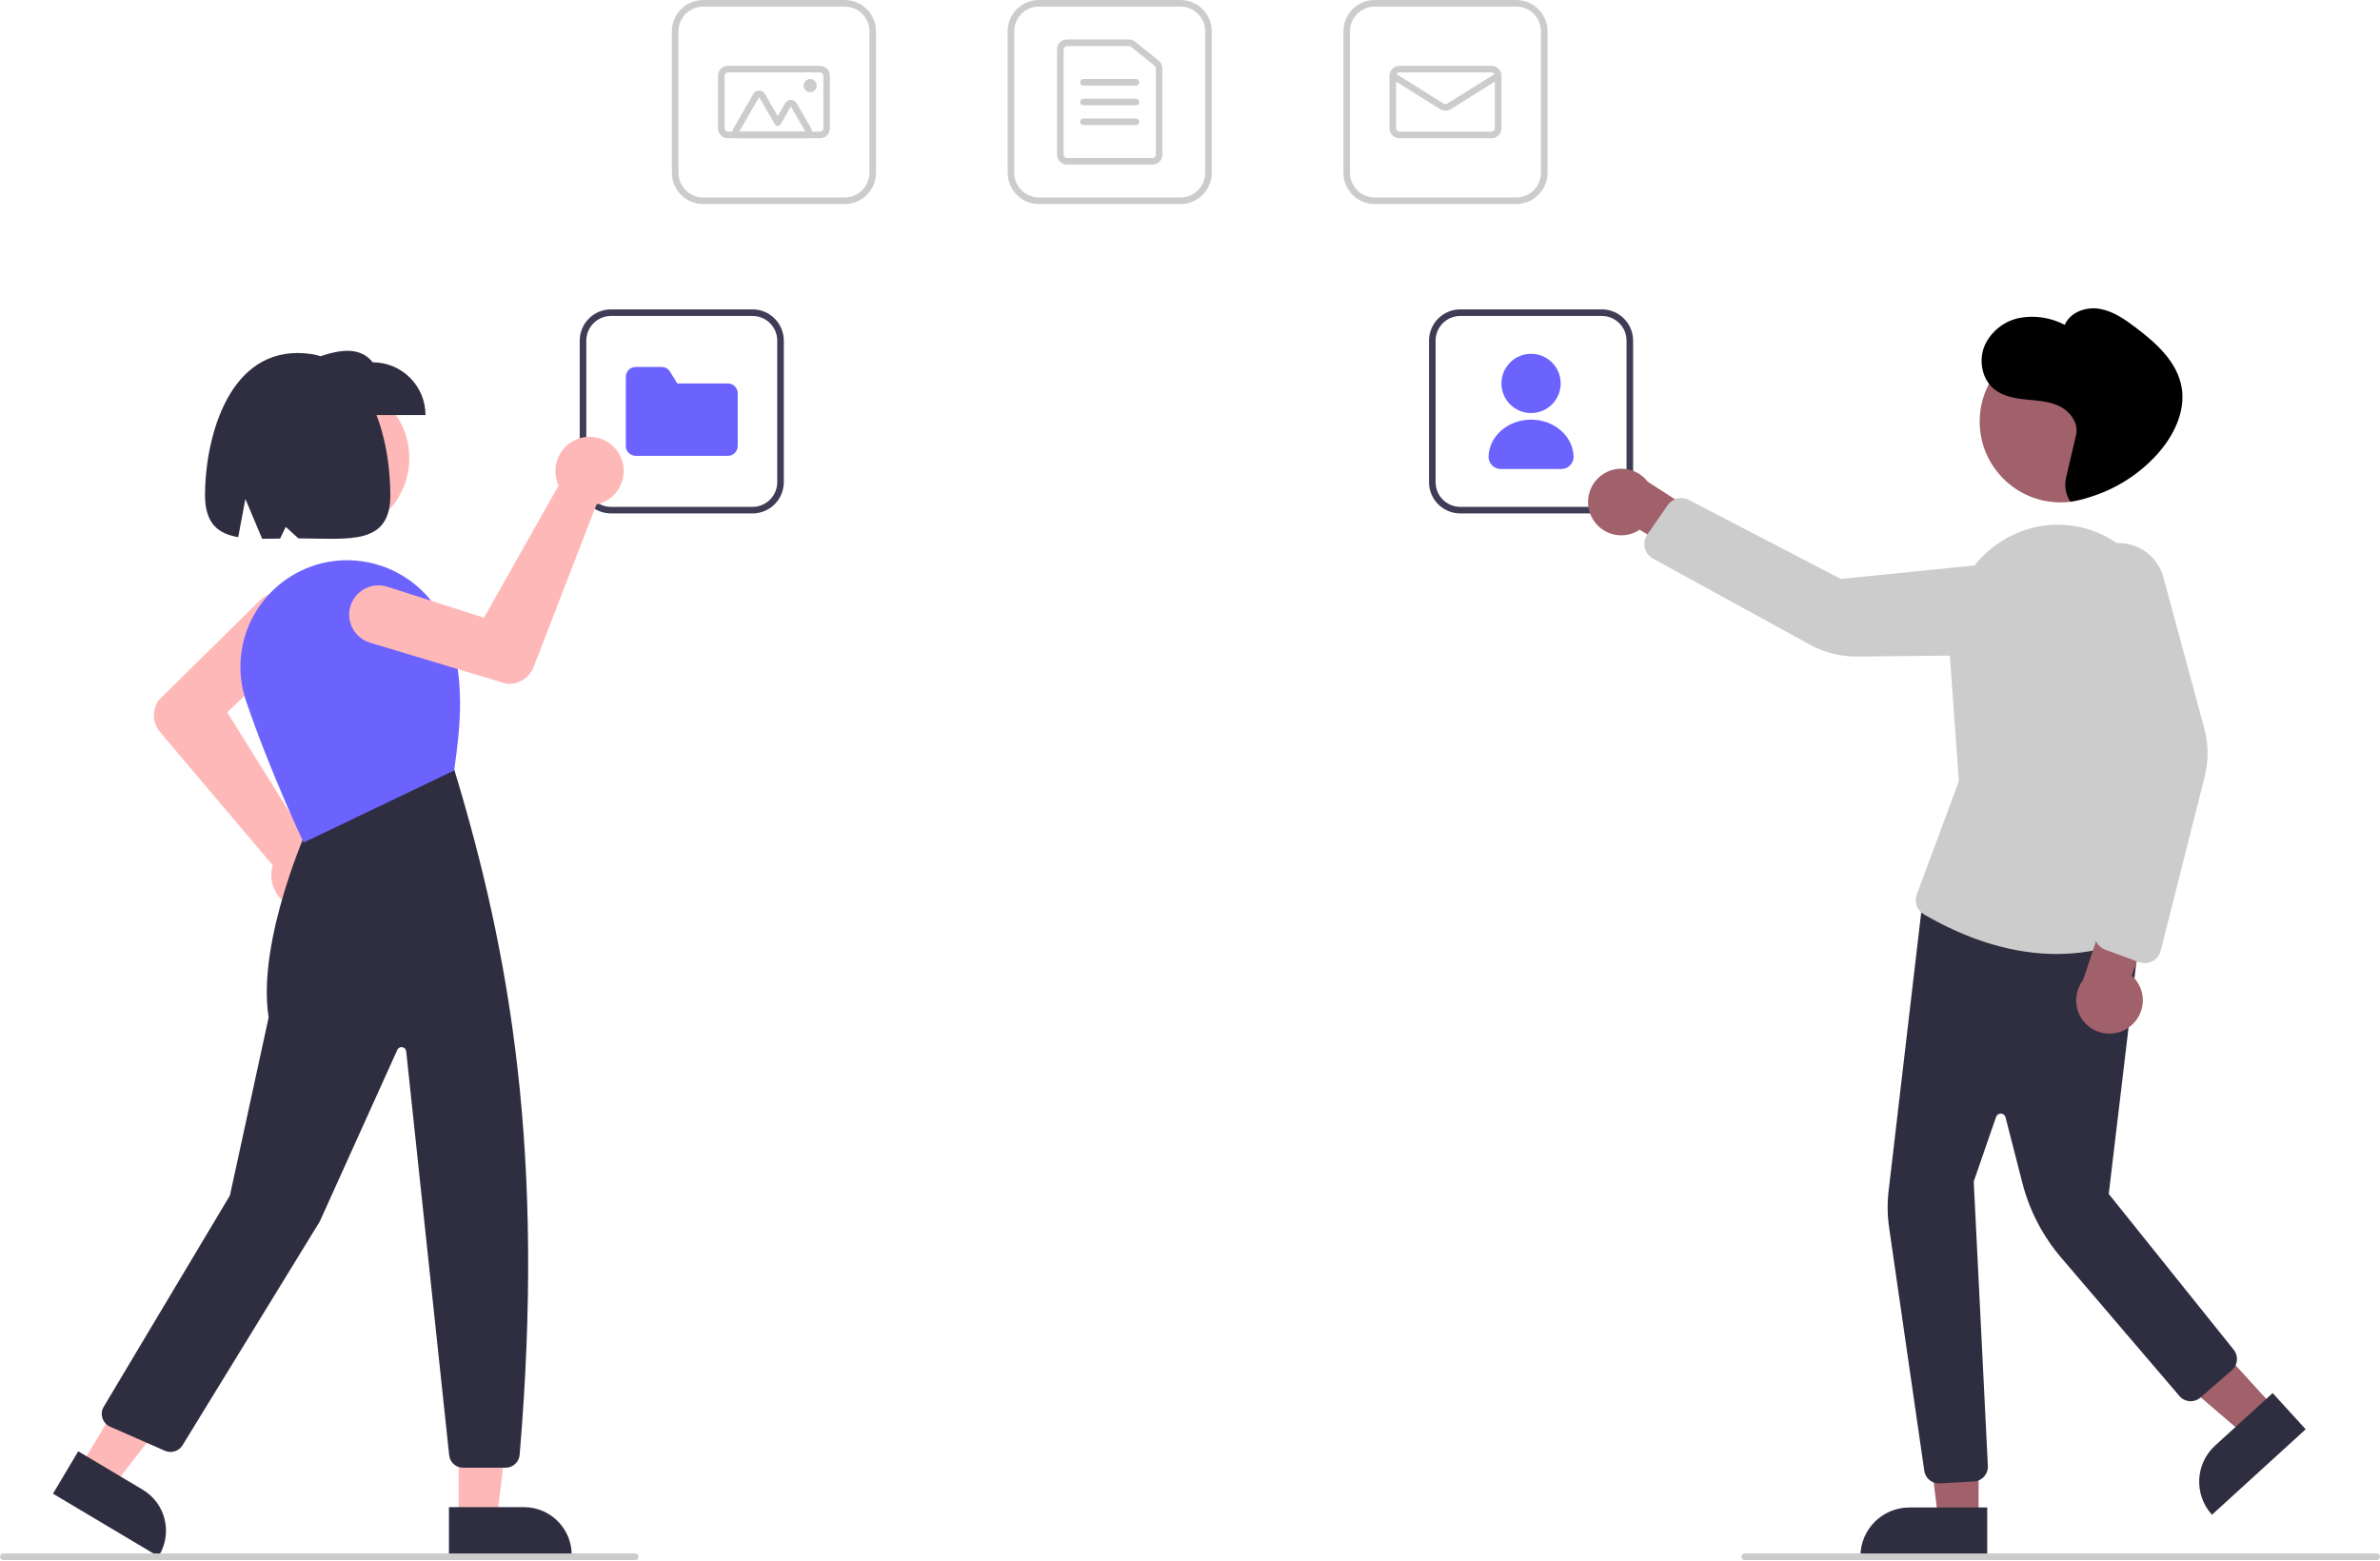
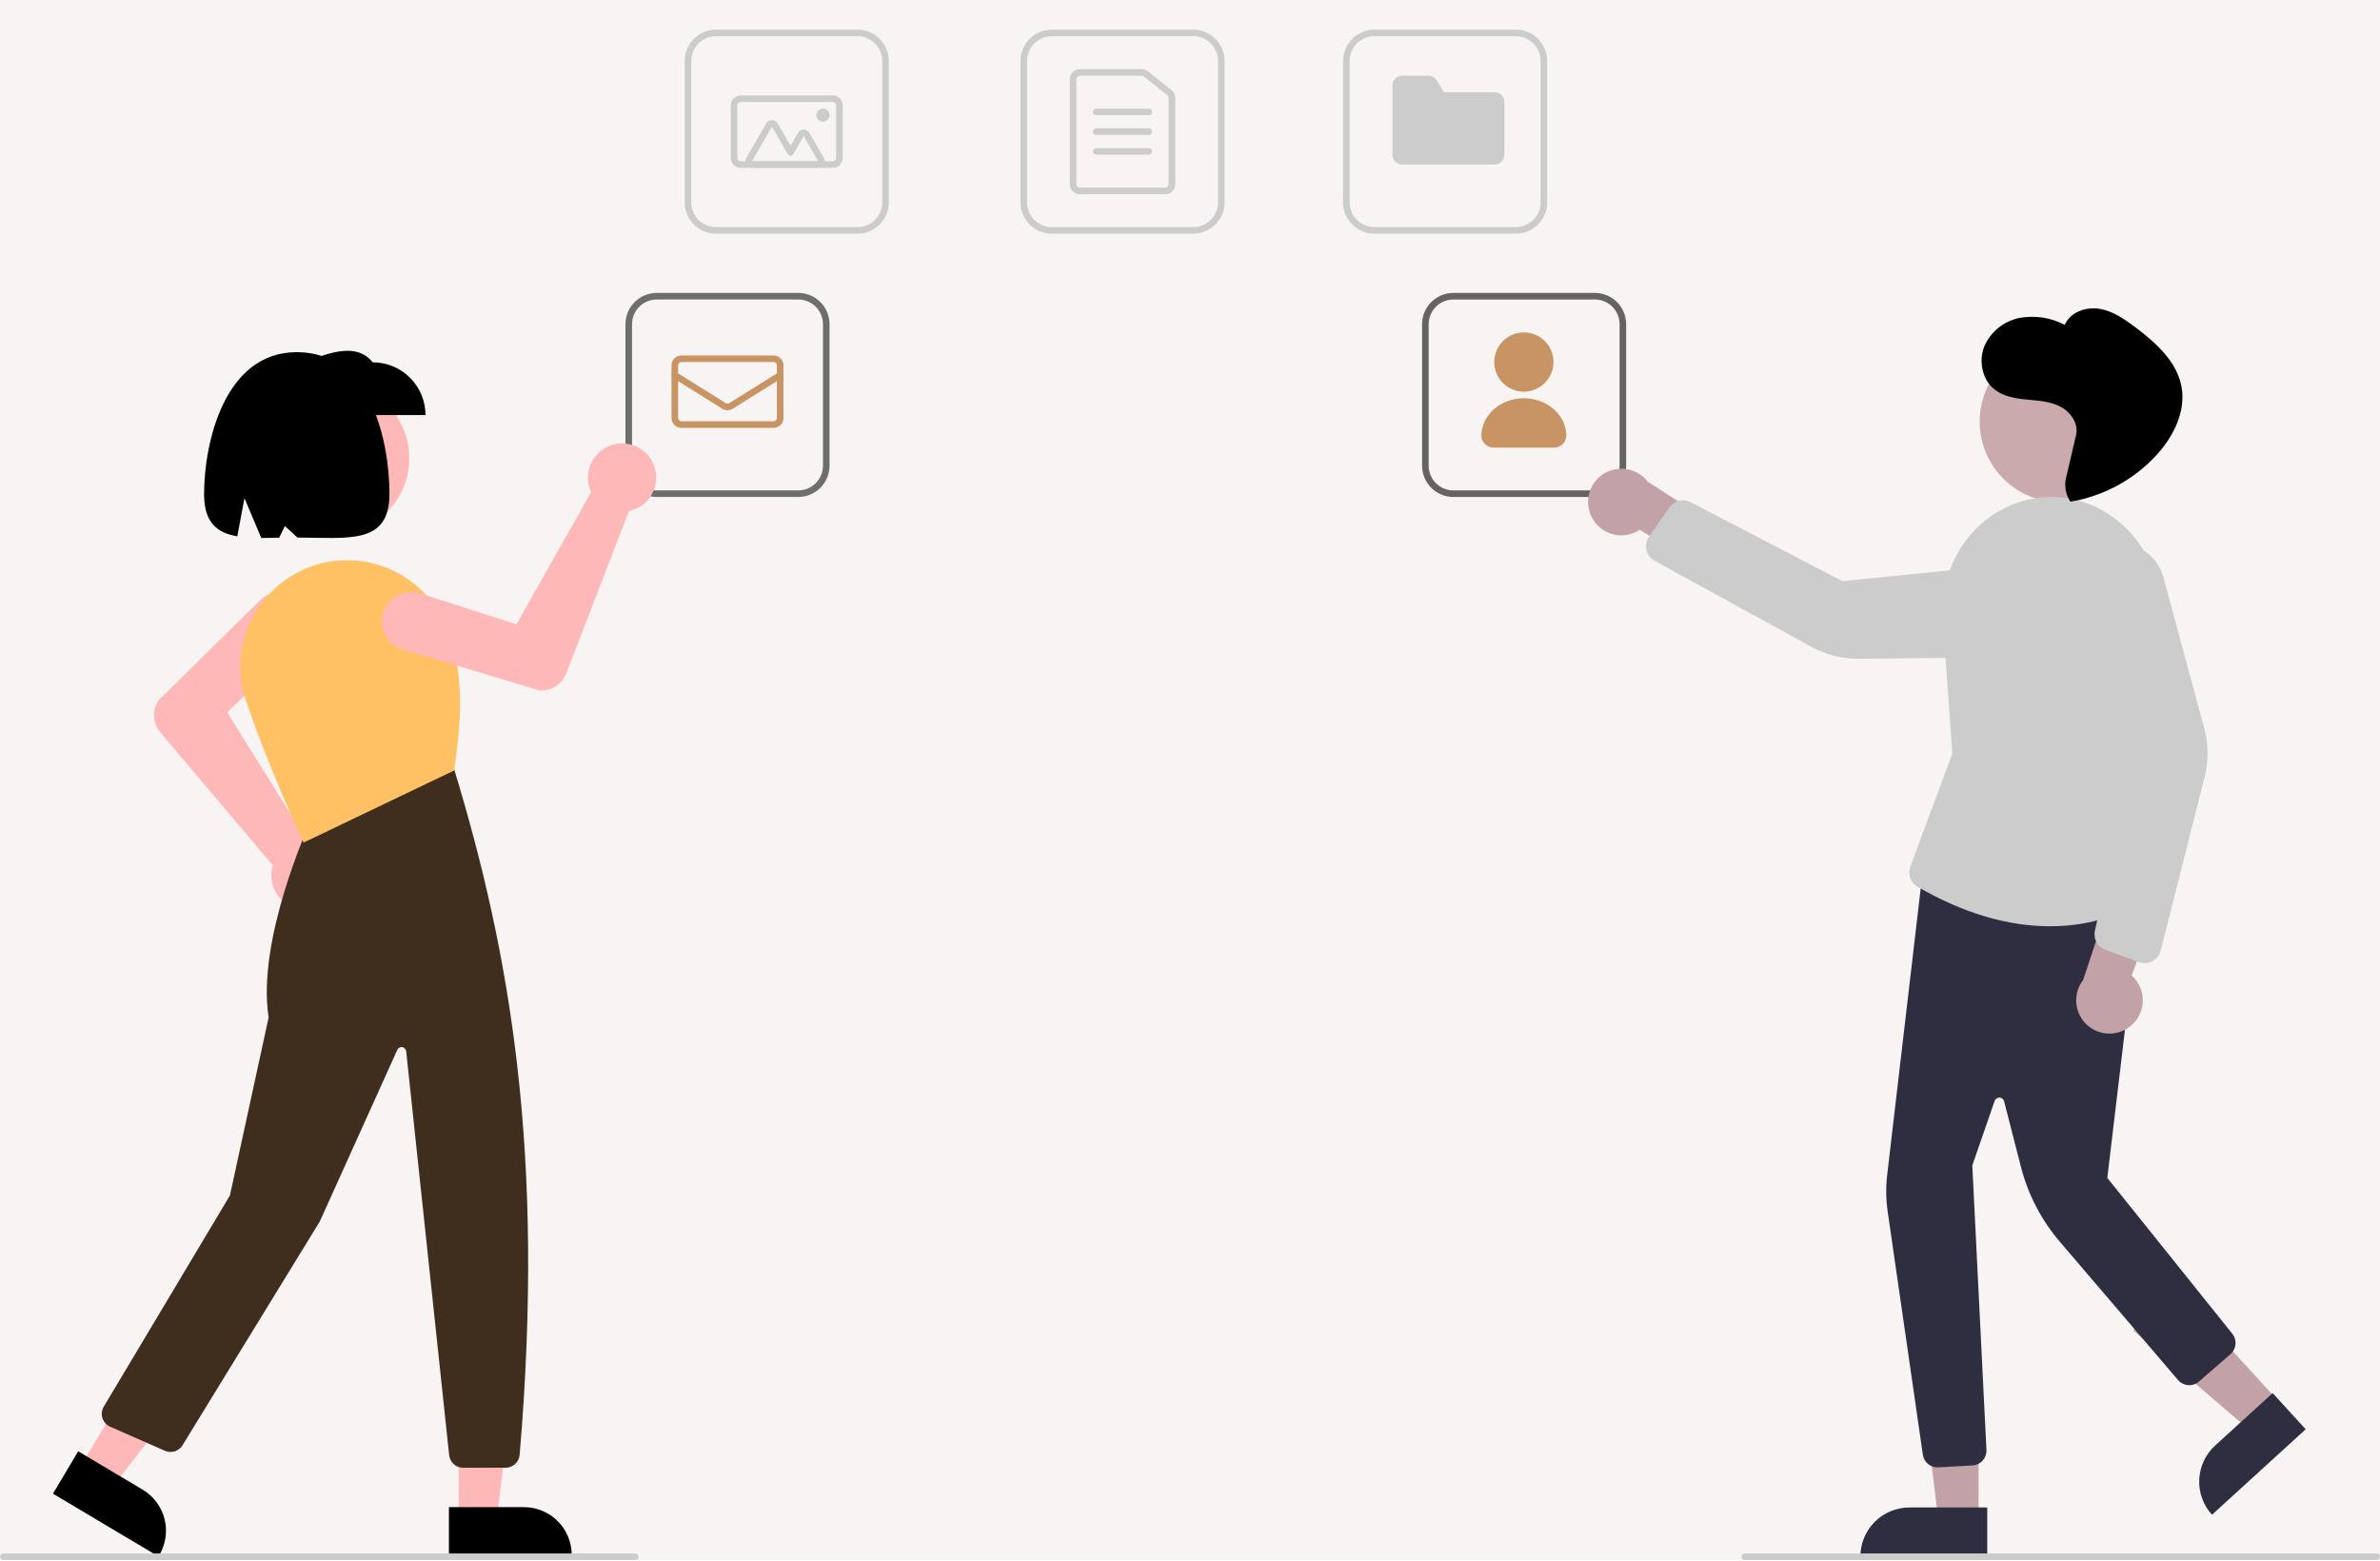
- <svg xmlns="http://www.w3.org/2000/svg" id="e4873513-a385-46f5-8975-09ea43285dc9" data-name="Layer 1" width="723" height="474" viewBox="0 0 723 474">
-   <path d="M597.11,275h-43a9.511,9.511,0,0,1-9.5-9.5v-43a9.511,9.511,0,0,1,9.5-9.5h43a9.511,9.511,0,0,1,9.5,9.5v43A9.511,9.511,0,0,1,597.11,275Zm-43-60a7.508,7.508,0,0,0-7.5,7.5v43a7.508,7.508,0,0,0,7.5,7.5h43a7.508,7.508,0,0,0,7.5-7.5v-43a7.508,7.508,0,0,0-7.5-7.5Z" transform="translate(-238.5 -213)" fill="#ccc" />
-   <path d="M588.61,263h-26a3.003,3.003,0,0,1-3-3V228a3.003,3.003,0,0,1,3-3h18.839a3.007,3.007,0,0,1,1.879.662l7.16,5.754a2.984,2.984,0,0,1,1.121,2.338V260A3.003,3.003,0,0,1,588.61,263Zm-26-36a1.001,1.001,0,0,0-1,1v32a1.001,1.001,0,0,0,1,1h26a1.001,1.001,0,0,0,1-1V233.754a.995.995,0,0,0-.374-.779l-7.161-5.754a1.002,1.002,0,0,0-.626-.22Z" transform="translate(-238.5 -213)" fill="#ccc" />
-   <path d="M583.61,239h-16a1,1,0,0,1,0-2h16a1,1,0,0,1,0,2Z" transform="translate(-238.5 -213)" fill="#ccc" />
-   <path d="M583.61,245h-16a1,1,0,0,1,0-2h16a1,1,0,0,1,0,2Z" transform="translate(-238.5 -213)" fill="#ccc" />
-   <path d="M583.61,251h-16a1,1,0,0,1,0-2h16a1,1,0,0,1,0,2Z" transform="translate(-238.5 -213)" fill="#ccc" />
-   <path d="M699.11,275h-43a9.511,9.511,0,0,1-9.5-9.5v-43a9.511,9.511,0,0,1,9.5-9.5h43a9.511,9.511,0,0,1,9.5,9.5v43A9.511,9.511,0,0,1,699.11,275Zm-43-60a7.508,7.508,0,0,0-7.5,7.5v43a7.508,7.508,0,0,0,7.5,7.5h43a7.508,7.508,0,0,0,7.5-7.5v-43a7.508,7.508,0,0,0-7.5-7.5Z" transform="translate(-238.5 -213)" fill="#ccc" />
-   <path d="M691.61,255h-28a3.003,3.003,0,0,1-3-3V236a3.003,3.003,0,0,1,3-3h28a3.003,3.003,0,0,1,3,3v16A3.003,3.003,0,0,1,691.61,255Zm-28-20a1.001,1.001,0,0,0-1,1v16a1.001,1.001,0,0,0,1,1h28a1.001,1.001,0,0,0,1-1V236a1.001,1.001,0,0,0-1-1Z" transform="translate(-238.5 -213)" fill="#ccc" />
-   <path d="M677.61,246.638a3.004,3.004,0,0,1-1.59-.453L661.08,236.848a1,1,0,0,1,1.061-1.696l14.94,9.337a1.006,1.006,0,0,0,1.06,0l14.939-9.337a1,1,0,0,1,1.061,1.696l-14.939,9.337A3.004,3.004,0,0,1,677.61,246.638Z" transform="translate(-238.5 -213)" fill="#ccc" />
-   <path d="M495.11,275h-43a9.511,9.511,0,0,1-9.5-9.5v-43a9.511,9.511,0,0,1,9.5-9.5h43a9.511,9.511,0,0,1,9.5,9.5v43A9.511,9.511,0,0,1,495.11,275Zm-43-60a7.508,7.508,0,0,0-7.5,7.5v43a7.508,7.508,0,0,0,7.5,7.5h43a7.508,7.508,0,0,0,7.5-7.5v-43a7.508,7.508,0,0,0-7.5-7.5Z" transform="translate(-238.5 -213)" fill="#ccc" />
-   <path d="M487.61,255h-28a3.003,3.003,0,0,1-3-3V236a3.003,3.003,0,0,1,3-3h28a3.003,3.003,0,0,1,3,3v16A3.003,3.003,0,0,1,487.61,255Zm-28-20a1.001,1.001,0,0,0-1,1v16a1.001,1.001,0,0,0,1,1h28a1.001,1.001,0,0,0,1-1V236a1.001,1.001,0,0,0-1-1Z" transform="translate(-238.5 -213)" fill="#ccc" />
-   <path d="M483.172,255h-20.124a2,2,0,0,1-1.732-3l6.062-10.5a2,2,0,0,1,3.464,0l3.915,6.781,2.268-3.929a2,2,0,0,1,3.464,0L484.905,252a2,2,0,0,1-1.732,3Zm0-2h0l-4.415-7.647-3.134,5.429a1.0 1,0,0,1-.866.5h0a1.0 1,0,0,1-.866-.5L469.11,242.5l-6.062,10.5Z" transform="translate(-238.5 -213)" fill="#ccc" />
-   <circle cx="246.11" cy="26" r="2" fill="#ccc" />
-   <path d="M467.11,369h-43a9.511,9.511,0,0,1-9.5-9.5v-43a9.511,9.511,0,0,1,9.5-9.5h43a9.511,9.511,0,0,1,9.5,9.5v43A9.511,9.511,0,0,1,467.11,369Zm-43-60a7.508,7.508,0,0,0-7.5,7.5v43a7.508,7.508,0,0,0,7.5,7.5h43a7.508,7.508,0,0,0,7.5-7.5v-43a7.508,7.508,0,0,0-7.5-7.5Z" transform="translate(-238.5 -213)" fill="#3f3d56" />
-   <path d="M459.61,351.5h-28a3.003,3.003,0,0,1-3-3v-21a3.003,3.003,0,0,1,3-3h7.882a2.981,2.981,0,0,1,2.555,1.427L444.246,329.5h15.364a3.003,3.003,0,0,1,3,3v16A3.003,3.003,0,0,1,459.61,351.5Z" transform="translate(-238.5 -213)" fill="#6c63ff" />
-   <circle cx="101.165" cy="139.21" r="23.172" fill="#ffb8b8" />
-   <path d="M331.299,489.32q-.438,0-.879-.039a10.38,10.38,0,0,1-9.316-12.374,9.716,9.716,0,0,1,.255-.987L287.158,435.473a8.061,8.061,0,0,1-.561-9.608l.062-.076,30.784-30.354a8.899,8.899,0,1,1,12.378,12.786l-22.295,21.196,24.408,39.175a9.878,9.878,0,0,1,1.377.17,10.38,10.38,0,0,1-2.012,20.559Z" transform="translate(-238.5 -213)" fill="#ffb8b8" />
-   <polygon points="139.328 461.701 150.895 461.701 156.397 417.088 139.326 417.089 139.328 461.701" fill="#ffb8b8" />
-   <path d="M374.878,670.925l22.778-.001h.001A14.516,14.516,0,0,1,412.173,685.44v.472l-37.294.001Z" transform="translate(-238.5 -213)" fill="#2f2e41" />
-   <polygon points="24.366 445.71 34.304 451.627 61.857 416.11 47.189 407.377 24.366 445.71" fill="#ffb8b8" />
-   <path d="M262.263,653.956l19.572,11.653.001 0a14.516,14.516,0,0,1,5.046,19.899l-.241.405-32.044-19.079Z" transform="translate(-238.5 -213)" fill="#2f2e41" />
-   <path d="M392.124,658.944h-12.952a4.238,4.238,0,0,1-4.221-3.797l-13.057-122.737a1.415,1.415,0,0,0-2.697-.433L335.641,584.135l-41.704,68.003a4.266,4.266,0,0,1-5.329,1.666l-16.66-7.33a4.247,4.247,0,0,1-1.935-6.064l38.337-64.192,11.758-54.085c-3.698-23.455,12.155-58.326,12.316-58.676l.079-.17L376.17,446.218l.219.268C393.61,503,404.104,563.818,396.356,655.054A4.274,4.274,0,0,1,392.124,658.944Z" transform="translate(-238.5 -213)" fill="#2f2e41" />
-   <path d="M330.743,469.001l-.203-.427c-.097-.205-9.807-20.684-17.292-42.571a32.285,32.285,0,0,1,2.239-25.873,32.637,32.637,0,0,1,20.813-16.004h0a32.677,32.677,0,0,1,37.928,19.57c5.937,14.847,4.045,30.695,2.264,43.157l-.035.25-.227.109Z" transform="translate(-238.5 -213)" fill="#6c63ff" />
-   <path d="M367.76,339.12H330.966V323.082c8.076-3.208,15.978-5.937,20.756,0a16.038,16.038,0,0,1,16.038,16.038Z" transform="translate(-238.5 -213)" fill="#2f2e41" />
-   <path d="M328.929,320.252c-21.996,0-28.153,27.571-28.153,43.126,0,8.674,3.923,11.777,10.088,12.827l2.177-11.611,5.099,12.111c1.732.009,3.551-.025,5.437-.06l1.729-3.56,3.855,3.496c15.441.023,27.921,2.274,27.921-13.203C357.081,347.823,351.682,320.252,328.929,320.252Z" transform="translate(-238.5 -213)" fill="#2f2e41" />
-   <path d="M426.699,351.109q.21.384.388.79a10.38,10.38,0,0,1-6.393,14.109,9.723,9.723,0,0,1-.988.25l-19.099,49.405a8.061,8.061,0,0,1-8.163,5.099l-.096-.018-41.397-12.462a8.899,8.899,0,1,1,5.286-16.993l29.29,9.404,22.676-40.202a9.877,9.877,0,0,1-.511-1.289,10.38,10.38,0,0,1,19.007-8.091Z" transform="translate(-238.5 -213)" fill="#ffb8b8" />
-   <path d="M725.11,369h-43a9.511,9.511,0,0,1-9.5-9.5v-43a9.511,9.511,0,0,1,9.5-9.5h43a9.511,9.511,0,0,1,9.5,9.5v43A9.511,9.511,0,0,1,725.11,369Zm-43-60a7.508,7.508,0,0,0-7.5,7.5v43a7.508,7.508,0,0,0,7.5,7.5h43a7.508,7.508,0,0,0,7.5-7.5v-43a7.508,7.508,0,0,0-7.5-7.5Z" transform="translate(-238.5 -213)" fill="#3f3d56" />
-   <path d="M703.61,338.5a9,9,0,1,1,9-9A9.01,9.01,0,0,1,703.61,338.5Z" transform="translate(-238.5 -213)" fill="#6c63ff" />
-   <path d="M712.596,355.5H694.624a3.739,3.739,0,0,1-3.931-3.5c0-6.341,5.794-11.5,12.917-11.5s12.917,5.159,12.917,11.5A3.739,3.739,0,0,1,712.596,355.5Z" transform="translate(-238.5 -213)" fill="#6c63ff" />
-   <polygon points="601.057 461.529 588.798 461.528 582.965 414.24 601.06 414.241 601.057 461.529" fill="#a0616a" />
-   <path d="M580.04,458.025h23.644a0,0,0,0,1,0,0v14.887a0,0,0,0,1,0,0H565.154a0,0,0,0,1,0,0v0A14.887,14.887,0,0,1,580.04,458.025Z" fill="#2f2e41" />
-   <polygon points="690.811 427.625 681.753 435.888 645.573 404.885 658.941 392.69 690.811 427.625" fill="#a0616a" />
-   <path d="M915.296,647.306h23.644a0,0,0,0,1,0,0V662.193a0,0,0,0,1,0,0H900.409a0,0,0,0,1,0,0v0A14.887,14.887,0,0,1,915.296,647.306Z" transform="translate(-439.5277 577.8575) rotate(-42.37303)" fill="#2f2e41" />
-   <path d="M827.502,663.714a4.473,4.473,0,0,1-4.444-3.856l-10.683-73.89a42.899,42.899,0,0,1-.151-11.121l10.412-88.975,66.498,5.583-10.036,84.306,37.966,47.34a4.489,4.489,0,0,1-.555,6.209l-9.559,8.325a4.5,4.5,0,0,1-6.376-.47l-35.974-42.098a56.539,56.539,0,0,1-11.719-22.562l-5.136-20.029a1.5,1.5,0,0,0-2.87-.118l-6.793,19.624,4.298,86.431a4.51,4.51,0,0,1-4.245,4.716l-10.373.576Q827.631,663.714,827.502,663.714Z" transform="translate(-238.5 -213)" fill="#2f2e41" />
-   <circle cx="625.954" cy="128.081" r="24.561" fill="#a0616a" />
-   <path d="M721.797,369.636a10.056,10.056,0,0,0,14.802,4.319l32.203,19.51-2.503-16.5-27.258-17.615A10.11,10.11,0,0,0,721.797,369.636Z" transform="translate(-238.5 -213)" fill="#a0616a" />
-   <path d="M863.313,502.856h0c-13.045 0-26.62-4.046-40.348-12.029a4.991,4.991,0,0,1-2.171-6.065l12.769-34.407-2.904-40.541c-.988-13.791,5.887-26.881,17.515-33.349A31.594,31.594,0,0,1,875.736,374.834a33.975,33.975,0,0,1,19.576,22.31l4.099,14.261a87.49,87.49,0,0,1-1.637,53.102l-11.875,33.341-.308.184C885.509,498.08,877.36,502.855,863.313,502.856Z" transform="translate(-238.5 -213)" fill="#ccc" />
-   <path d="M738.845,381.082a4.997,4.997,0,0,1,.053-5.613l6.223-8.988a5.008,5.008,0,0,1,6.417-1.59L797.689,388.891l50.921-5.105a14.233,14.233,0,0,1,14.854,9.68A14.142,14.142,0,0,1,850.164,412l-47.485.482a29.206,29.206,0,0,1-14.31-3.589l-47.765-26.194A5.019,5.019,0,0,1,738.845,381.082Z" transform="translate(-238.5 -213)" fill="#ccc" />
-   <path d="M885.62,524.838a10.056,10.056,0,0,0,.463-15.412l11.993-33.015-16.539,3.51L871.332,510.73a10.11,10.11,0,0,0,14.288,14.109Z" transform="translate(-238.5 -213)" fill="#a0616a" />
-   <path d="M890.022,505.636a4.968,4.968,0,0,1-1.718-.306l-10.263-3.766a5.008,5.008,0,0,1-3.151-5.812l11.64-50.699L868.801,397.046a14.227,14.227,0,0,1,5.639-16.809,14.142,14.142,0,0,1,21.28,8.219l12.392,45.841a29.207,29.207,0,0,1,.12,14.752l-13.358,52.813a4.998,4.998,0,0,1-4.848,3.773h-.005Z" transform="translate(-238.5 -213)" fill="#ccc" />
-   <path d="M866.076,358.411c1.245-5.168,1.861-8.07,3.095-13.241.826-3.463-1.667-7.009-4.795-8.628s-6.755-1.804-10.25-2.147-7.162-.954-9.886-3.202c-3.657-3.019-4.703-8.642-2.905-13.064a14.855,14.855,0,0,1,10.676-8.537,21.203,21.203,0,0,1,13.727,2.113c1.649-3.874,6.426-5.558,10.531-4.882s7.669,3.167,11.005,5.686c6.204,4.684,12.57,10.361,13.947,18.082,1.33,7.456-2.452,14.981-7.511,20.555a45.484,45.484,0,0,1-26.282,14.263A9.309,9.309,0,0,1,866.076,358.411Z" transform="translate(-238.5 -213)" />
-   <path d="M960.5,687h-192a1,1,0,0,1,0-2h192a1,1,0,0,1,0,2Z" transform="translate(-238.5 -213)" fill="#ccc" />
-   <path d="M431.5,687h-192a1,1,0,0,1,0-2h192a1,1,0,0,1,0,2Z" transform="translate(-238.5 -213)" fill="#ccc" />
+ <svg xmlns="http://www.w3.org/2000/svg" width="723" height="474" viewBox="0 0 723 474" fill="none">
+   <rect width="723" height="474" fill="#F7F4F3" />
+   <g id="contactSvg 1">
+     <g id="files">
+       <path id="Vector" d="M362.5 71H319.5C316.981 70.997 314.567 69.995 312.786 68.214C311.005 66.433 310.003 64.019 310 61.5V18.5C310.003 15.981 311.005 13.567 312.786 11.786C314.567 10.005 316.981 9.003 319.5 9H362.5C365.019 9.003 367.433 10.005 369.214 11.786C370.995 13.567 371.997 15.981 372 18.5V61.5C371.997 64.019 370.995 66.433 369.214 68.214C367.433 69.995 365.019 70.997 362.5 71V71ZM319.5 11C317.512 11.002 315.605 11.793 314.199 13.199C312.793 14.605 312.002 16.512 312 18.5V61.5C312.002 63.488 312.793 65.395 314.199 66.801C315.605 68.207 317.512 68.998 319.5 69H362.5C364.488 68.998 366.395 68.207 367.801 66.801C369.207 65.395 369.998 63.488 370 61.5V18.5C369.998 16.512 369.207 14.605 367.801 13.199C366.395 11.793 364.488 11.002 362.5 11H319.5Z" fill="#CCCCCC" />
+       <path id="Vector_2" d="M354 59H328C327.205 58.999 326.442 58.683 325.88 58.12C325.317 57.558 325.001 56.795 325 56V24C325.001 23.205 325.317 22.442 325.88 21.88C326.442 21.317 327.205 21.001 328 21H346.839C347.523 21.001 348.186 21.234 348.719 21.662L355.879 27.416C356.23 27.696 356.513 28.052 356.707 28.457C356.901 28.861 357.001 29.305 357 29.754V56C356.999 56.795 356.683 57.558 356.12 58.12C355.558 58.683 354.795 58.999 354 59V59ZM328 23C327.735 23 327.481 23.106 327.293 23.293C327.106 23.481 327 23.735 327 24V56C327 56.265 327.106 56.519 327.293 56.707C327.481 56.894 327.735 57 328 57H354C354.265 57 354.519 56.894 354.707 56.707C354.894 56.519 355 56.265 355 56V29.754C355 29.604 354.967 29.456 354.902 29.322C354.838 29.187 354.743 29.068 354.626 28.975L347.465 23.22C347.288 23.078 347.067 23 346.839 23H328Z" fill="#CCCCCC" />
+       <path id="Vector_3" d="M349 35H333C332.735 35 332.48 34.895 332.293 34.707C332.105 34.52 332 34.265 332 34C332 33.735 332.105 33.48 332.293 33.293C332.48 33.105 332.735 33 333 33H349C349.265 33 349.52 33.105 349.707 33.293C349.895 33.48 350 33.735 350 34C350 34.265 349.895 34.52 349.707 34.707C349.52 34.895 349.265 35 349 35Z" fill="#CCCCCC" />
+       <path id="Vector_4" d="M349 41H333C332.735 41 332.48 40.895 332.293 40.707C332.105 40.52 332 40.265 332 40C332 39.735 332.105 39.48 332.293 39.293C332.48 39.105 332.735 39 333 39H349C349.265 39 349.52 39.105 349.707 39.293C349.895 39.48 350 39.735 350 40C350 40.265 349.895 40.52 349.707 40.707C349.52 40.895 349.265 41 349 41Z" fill="#CCCCCC" />
+       <path id="Vector_5" d="M349 47H333C332.735 47 332.48 46.895 332.293 46.707C332.105 46.52 332 46.265 332 46C332 45.735 332.105 45.48 332.293 45.293C332.48 45.105 332.735 45 333 45H349C349.265 45 349.52 45.105 349.707 45.293C349.895 45.48 350 45.735 350 46C350 46.265 349.895 46.52 349.707 46.707C349.52 46.895 349.265 47 349 47Z" fill="#CCCCCC" />
+       <path id="Vector_6" d="M260.5 71H217.5C214.981 70.997 212.567 69.995 210.786 68.214C209.005 66.433 208.003 64.019 208 61.5V18.5C208.003 15.981 209.005 13.567 210.786 11.786C212.567 10.005 214.981 9.003 217.5 9H260.5C263.019 9.003 265.433 10.005 267.214 11.786C268.995 13.567 269.997 15.981 270 18.5V61.5C269.997 64.019 268.995 66.433 267.214 68.214C265.433 69.995 263.019 70.997 260.5 71V71ZM217.5 11C215.512 11.002 213.605 11.793 212.199 13.199C210.793 14.605 210.002 16.512 210 18.5V61.5C210.002 63.488 210.793 65.395 212.199 66.801C213.605 68.207 215.512 68.998 217.5 69H260.5C262.488 68.998 264.395 68.207 265.801 66.801C267.207 65.395 267.998 63.488 268 61.5V18.5C267.998 16.512 267.207 14.605 265.801 13.199C264.395 11.793 262.488 11.002 260.5 11H217.5Z" fill="#CCCCCC" />
+       <path id="Vector_7" d="M253 51H225C224.205 50.999 223.442 50.683 222.88 50.12C222.317 49.558 222.001 48.795 222 48V32C222.001 31.205 222.317 30.442 222.88 29.88C223.442 29.317 224.205 29.001 225 29H253C253.795 29.001 254.558 29.317 255.12 29.88C255.683 30.442 255.999 31.205 256 32V48C255.999 48.795 255.683 49.558 255.12 50.12C254.558 50.683 253.795 50.999 253 51V51ZM225 31C224.735 31 224.481 31.106 224.293 31.293C224.106 31.481 224 31.735 224 32V48C224 48.265 224.106 48.519 224.293 48.707C224.481 48.894 224.735 49 225 49H253C253.265 49 253.519 48.894 253.707 48.707C253.894 48.519 254 48.265 254 48V32C254 31.735 253.894 31.481 253.707 31.293C253.519 31.106 253.265 31 253 31H225Z" fill="#CCCCCC" />
+       <path id="Vector_8" d="M248.562 51H228.438C228.087 51 227.742 50.908 227.438 50.732C227.134 50.557 226.881 50.304 226.706 50C226.53 49.696 226.438 49.351 226.438 49C226.438 48.649 226.53 48.304 226.706 48L232.768 37.5C232.943 37.196 233.196 36.944 233.5 36.768C233.804 36.592 234.149 36.5 234.5 36.5C234.851 36.5 235.196 36.592 235.5 36.768C235.804 36.944 236.056 37.196 236.232 37.5L240.147 44.281L242.415 40.352C242.591 40.048 242.843 39.796 243.147 39.62C243.451 39.445 243.796 39.352 244.147 39.352C244.498 39.352 244.843 39.445 245.147 39.62C245.451 39.796 245.704 40.048 245.879 40.352L250.294 48C250.47 48.304 250.562 48.649 250.562 49C250.562 49.351 250.47 49.696 250.294 50C250.119 50.304 249.866 50.557 249.562 50.732C249.258 50.908 248.913 51 248.562 51ZM248.562 49L244.147 41.352L241.013 46.781C240.925 46.933 240.799 47.06 240.647 47.147C240.495 47.235 240.323 47.281 240.147 47.281V47.281C239.971 47.281 239.799 47.235 239.647 47.147C239.495 47.06 239.369 46.933 239.281 46.781L234.5 38.5L228.438 49H248.562Z" fill="#CCCCCC" />
+       <path id="Vector_9" d="M250 37C251.104 37 252 36.104 252 35C252 33.895 251.104 33 250 33C248.895 33 248 33.895 248 35C248 36.104 248.895 37 250 37Z" fill="#CCCCCC" />
+     </g>
+     <g id="male-file">
+       <path id="Vector_10" d="M484.5 151H441.5C438.981 150.997 436.567 149.995 434.786 148.214C433.005 146.433 432.003 144.019 432 141.5V98.5C432.003 95.981 433.005 93.567 434.786 91.786C436.567 90.005 438.981 89.003 441.5 89H484.5C487.019 89.003 489.433 90.005 491.214 91.786C492.995 93.567 493.997 95.981 494 98.5V141.5C493.997 144.019 492.995 146.433 491.214 148.214C489.433 149.995 487.019 150.997 484.5 151V151ZM441.5 91C439.512 91.002 437.605 91.793 436.199 93.199C434.793 94.605 434.002 96.512 434 98.5V141.5C434.002 143.488 434.793 145.395 436.199 146.801C437.605 148.207 439.512 148.998 441.5 149H484.5C486.488 148.998 488.395 148.207 489.801 146.801C491.207 145.395 491.998 143.488 492 141.5V98.5C491.998 96.512 491.207 94.605 489.801 93.199C488.395 91.793 486.488 91.002 484.5 91H441.5Z" fill="black" fill-opacity="0.59" />
+       <path id="Vector_11" d="M462.917 119C461.137 119 459.397 118.472 457.917 117.483C456.437 116.494 455.284 115.089 454.602 113.444C453.921 111.8 453.743 109.99 454.09 108.244C454.437 106.498 455.295 104.895 456.553 103.636C457.812 102.377 459.416 101.52 461.162 101.173C462.907 100.826 464.717 101.004 466.361 101.685C468.006 102.366 469.412 103.52 470.401 105C471.389 106.48 471.917 108.22 471.917 110C471.915 112.386 470.966 114.674 469.278 116.361C467.591 118.048 465.303 118.997 462.917 119V119Z" fill="#C99463" />
+       <path id="Vector_12" d="M471.903 136H453.931C452.947 136.053 451.982 135.714 451.245 135.059C450.509 134.403 450.062 133.484 450 132.5C450 126.159 455.794 121 462.917 121C470.04 121 475.835 126.159 475.835 132.5C475.773 133.484 475.325 134.403 474.589 135.059C473.853 135.714 472.888 136.053 471.903 136Z" fill="#C99463" />
+     </g>
+     <g id="male">
+       <path id="Vector_13" d="M601.057 461.529L588.798 461.528L582.965 414.24L601.06 414.241L601.057 461.529Z" fill="#C2A2A7" />
+       <path id="Vector_14" d="M580.04 458.025H603.684V472.912H565.154C565.154 470.957 565.539 469.021 566.287 467.215C567.035 465.409 568.131 463.768 569.514 462.386C570.896 461.003 572.537 459.907 574.343 459.159C576.15 458.41 578.085 458.025 580.04 458.025Z" fill="#2F2E41" />
+       <path id="Vector_15" d="M693.238 426.935L684.18 435.198L648 404.195L661.368 392L693.238 426.935Z" fill="#C2A2A7" />
+       <path id="Vector_16" d="M672.923 439.202L690.391 423.267L700.424 434.265L671.958 460.233C670.641 458.789 669.62 457.099 668.956 455.26C668.291 453.422 667.995 451.47 668.085 449.517C668.175 447.565 668.648 445.648 669.478 443.878C670.308 442.108 671.479 440.519 672.923 439.202Z" fill="#2F2E41" />
+       <path id="Vector_17" d="M588.568 445.841C587.487 445.845 586.44 445.456 585.623 444.747C584.806 444.038 584.273 443.057 584.124 441.985L573.441 368.096C572.909 364.411 572.858 360.673 573.291 356.975L583.702 268L650.2 273.583L640.164 357.889L678.13 405.229C678.86 406.134 679.21 407.287 679.106 408.446C679.002 409.604 678.454 410.676 677.575 411.438L668.016 419.763C667.568 420.154 667.047 420.452 666.483 420.639C665.919 420.827 665.323 420.902 664.73 420.858C664.137 420.814 663.559 420.653 663.028 420.385C662.498 420.116 662.026 419.745 661.64 419.293L625.665 377.196C620.097 370.662 616.089 362.947 613.946 354.634L608.81 334.605C608.73 334.292 608.552 334.014 608.301 333.811C608.05 333.608 607.741 333.492 607.419 333.478C607.097 333.465 606.779 333.556 606.513 333.738C606.246 333.92 606.045 334.182 605.94 334.487L599.147 354.11L603.445 440.542C603.501 441.728 603.087 442.889 602.292 443.772C601.497 444.655 600.386 445.189 599.2 445.258L588.827 445.834C588.741 445.839 588.654 445.841 588.568 445.841Z" fill="#2F2E41" />
+       <path id="Vector_18" d="M625.954 152.642C639.519 152.642 650.515 141.645 650.515 128.081C650.515 114.516 639.519 103.52 625.954 103.52C612.39 103.52 601.393 114.516 601.393 128.081C601.393 141.645 612.39 152.642 625.954 152.642Z" fill="#A0616A" fill-opacity="0.5" />
+       <path id="Vector_19" d="M483.297 156.636C483.887 157.983 484.766 159.183 485.87 160.153C486.975 161.124 488.278 161.84 489.69 162.252C491.101 162.663 492.585 162.761 494.038 162.537C495.491 162.313 496.877 161.773 498.099 160.955L530.302 180.465L527.8 163.965L500.542 146.35C499.032 144.389 496.856 143.049 494.424 142.585C491.993 142.122 489.476 142.566 487.351 143.834C485.225 145.102 483.638 147.105 482.891 149.465C482.144 151.824 482.288 154.376 483.297 156.636V156.636Z" fill="#C2A2A7" />
+       <path id="Vector_20" d="M622.835 281.432C609.79 281.432 596.215 277.385 582.487 269.403C581.467 268.811 580.689 267.877 580.292 266.767C579.895 265.657 579.903 264.442 580.316 263.338L593.085 228.931L590.181 188.39C589.193 174.6 596.068 161.509 607.696 155.041C611.867 152.701 616.515 151.338 621.289 151.055C626.063 150.773 630.839 151.577 635.257 153.409C639.996 155.405 644.219 158.449 647.61 162.314C651.001 166.178 653.471 170.762 654.833 175.719L658.932 189.98C663.903 207.422 663.331 225.979 657.294 243.082L645.419 276.423L645.111 276.607C645.031 276.656 636.882 281.431 622.835 281.432Z" fill="#CCCCCC" />
+       <path id="Vector_21" d="M500.836 168.753C500.282 167.919 499.991 166.939 500 165.938C500.01 164.937 500.32 163.962 500.89 163.139L507.113 154.151C507.807 153.152 508.841 152.439 510.022 152.147C511.203 151.854 512.45 152.002 513.53 152.561L559.681 176.562L610.602 171.458C613.807 171.153 617.022 171.944 619.72 173.702C622.418 175.46 624.44 178.082 625.455 181.138C626.145 183.249 626.328 185.494 625.989 187.689C625.649 189.885 624.797 191.97 623.502 193.775C622.207 195.58 620.505 197.054 618.533 198.078C616.562 199.103 614.377 199.648 612.156 199.671L564.671 200.153C559.673 200.201 554.746 198.965 550.361 196.564L502.596 170.37C501.888 169.98 501.284 169.426 500.836 168.753V168.753Z" fill="#CCCCCC" />
+       <path id="Vector_22" d="M647.12 311.838C648.275 310.929 649.217 309.777 649.878 308.464C650.54 307.152 650.906 305.71 650.95 304.24C650.994 302.771 650.715 301.31 650.134 299.96C649.552 298.609 648.681 297.403 647.583 296.426L659.576 263.411L643.037 266.922L632.832 297.73C631.313 299.684 630.563 302.127 630.725 304.597C630.887 307.067 631.949 309.391 633.71 311.13C635.471 312.869 637.809 313.902 640.28 314.032C642.752 314.163 645.186 313.382 647.12 311.838V311.838Z" fill="#C2A2A7" />
+       <path id="Vector_23" d="M651.522 292.636C650.936 292.636 650.354 292.533 649.804 292.331L639.541 288.564C638.4 288.144 637.45 287.322 636.87 286.252C636.291 285.182 636.12 283.938 636.39 282.752L648.031 232.053L630.301 184.046C629.2 181.02 629.158 177.71 630.183 174.656C631.207 171.603 633.237 168.988 635.94 167.238C637.811 166.04 639.938 165.299 642.148 165.076C644.359 164.853 646.59 165.154 648.663 165.954C650.735 166.755 652.59 168.032 654.077 169.683C655.563 171.334 656.64 173.312 657.22 175.457L669.612 221.298C670.914 226.124 670.955 231.203 669.733 236.05L656.374 288.863C656.102 289.942 655.477 290.899 654.599 291.582C653.721 292.266 652.64 292.637 651.527 292.636H651.522V292.636Z" fill="#CCCCCC" />
+       <path id="Vector_24" d="M627.576 145.411C628.822 140.243 629.437 137.342 630.671 132.171C631.497 128.708 629.004 125.162 625.876 123.543C622.747 121.925 619.121 121.739 615.626 121.397C612.13 121.054 608.463 120.443 605.739 118.195C602.082 115.176 601.036 109.553 602.835 105.131C603.801 102.957 605.275 101.047 607.132 99.562C608.99 98.076 611.178 97.058 613.511 96.594C618.194 95.738 623.029 96.482 627.238 98.708C628.886 94.834 633.664 93.15 637.768 93.826C641.873 94.501 645.438 96.993 648.774 99.511C654.978 104.195 661.344 109.873 662.72 117.594C664.05 125.05 660.268 132.575 655.209 138.149C648.306 145.729 639.045 150.755 628.927 152.411C628.253 151.391 627.787 150.247 627.555 149.046C627.323 147.845 627.331 146.61 627.576 145.411V145.411Z" fill="black" />
+       <path id="Vector_25" d="M722 474H530C529.735 474 529.48 473.895 529.293 473.707C529.105 473.52 529 473.265 529 473C529 472.735 529.105 472.48 529.293 472.293C529.48 472.105 529.735 472 530 472H722C722.265 472 722.52 472.105 722.707 472.293C722.895 472.48 723 472.735 723 473C723 473.265 722.895 473.52 722.707 473.707C722.52 473.895 722.265 474 722 474Z" fill="#CCCCCC" />
+     </g>
+     <path id="Vector_26" d="M460.5 71H417.5C414.981 70.997 412.567 69.995 410.786 68.214C409.005 66.433 408.003 64.019 408 61.5V18.5C408.003 15.981 409.005 13.567 410.786 11.786C412.567 10.005 414.981 9.003 417.5 9H460.5C463.019 9.003 465.433 10.005 467.214 11.786C468.995 13.567 469.997 15.981 470 18.5V61.5C469.997 64.019 468.995 66.433 467.214 68.214C465.433 69.995 463.019 70.997 460.5 71V71ZM417.5 11C415.512 11.002 413.605 11.793 412.199 13.199C410.793 14.605 410.002 16.512 410 18.5V61.5C410.002 63.488 410.793 65.395 412.199 66.801C413.605 68.207 415.512 68.998 417.5 69H460.5C462.488 68.998 464.395 68.207 465.801 66.801C467.207 65.395 467.998 63.488 468 61.5V18.5C467.998 16.512 467.207 14.605 465.801 13.199C464.395 11.793 462.488 11.002 460.5 11H417.5Z" fill="#CCCCCC" />
+     <path id="Vector_27" d="M454 50H426C425.205 49.999 424.442 49.683 423.88 49.12C423.317 48.558 423.001 47.795 423 47V26C423.001 25.205 423.317 24.442 423.88 23.88C424.442 23.317 425.205 23.001 426 23H433.882C434.395 22.998 434.9 23.128 435.347 23.378C435.795 23.628 436.17 23.99 436.438 24.427L438.636 28H454C454.795 28.001 455.558 28.317 456.12 28.88C456.683 29.442 456.999 30.205 457 31V47C456.999 47.795 456.683 48.558 456.12 49.12C455.558 49.683 454.795 49.999 454 50V50Z" fill="#CCCCCC" />
+     <g id="female-file">
+       <path id="Vector_28" d="M242.5 151H199.5C196.981 150.997 194.567 149.995 192.786 148.214C191.005 146.433 190.003 144.019 190 141.5V98.5C190.003 95.981 191.005 93.567 192.786 91.786C194.567 90.005 196.981 89.003 199.5 89H242.5C245.019 89.003 247.433 90.005 249.214 91.786C250.995 93.567 251.997 95.981 252 98.5V141.5C251.997 144.019 250.995 146.433 249.214 148.214C247.433 149.995 245.019 150.997 242.5 151V151ZM199.5 91C197.512 91.002 195.605 91.793 194.199 93.199C192.793 94.605 192.002 96.512 192 98.5V141.5C192.002 143.488 192.793 145.395 194.199 146.801C195.605 148.207 197.512 148.998 199.5 149H242.5C244.488 148.998 246.395 148.207 247.801 146.801C249.207 145.395 249.998 143.488 250 141.5V98.5C249.998 96.512 249.207 94.605 247.801 93.199C246.395 91.793 244.488 91.002 242.5 91H199.5Z" fill="black" fill-opacity="0.55" />
+       <path id="Vector_29" d="M221 124.638C220.438 124.639 219.887 124.482 219.41 124.186L204.47 114.848C204.246 114.707 204.086 114.483 204.027 114.225C203.968 113.967 204.014 113.696 204.154 113.471C204.295 113.247 204.518 113.087 204.776 113.027C205.034 112.967 205.305 113.012 205.53 113.152L220.471 122.489C220.63 122.588 220.813 122.64 221.001 122.64C221.188 122.64 221.371 122.588 221.53 122.489L236.47 113.152C236.695 113.012 236.966 112.967 237.224 113.027C237.482 113.087 237.706 113.247 237.846 113.471C237.986 113.696 238.032 113.967 237.973 114.225C237.914 114.483 237.755 114.707 237.53 114.848L222.591 124.186C222.113 124.482 221.562 124.639 221 124.638V124.638Z" fill="#C99463" />
+       <path id="Vector_30" d="M235 130H207C206.205 129.999 205.442 129.683 204.88 129.12C204.317 128.558 204.001 127.795 204 127V111C204.001 110.205 204.317 109.442 204.88 108.88C205.442 108.317 206.205 108.001 207 108H235C235.795 108.001 236.558 108.317 237.12 108.88C237.683 109.442 237.999 110.205 238 111V127C237.999 127.795 237.683 128.558 237.12 129.12C236.558 129.683 235.795 129.999 235 130V130ZM207 110C206.735 110 206.481 110.106 206.293 110.293C206.106 110.481 206 110.735 206 111V127C206 127.265 206.106 127.519 206.293 127.707C206.481 127.894 206.735 128 207 128H235C235.265 128 235.519 127.894 235.707 127.707C235.894 127.519 236 127.265 236 127V111C236 110.735 235.894 110.481 235.707 110.293C235.519 110.106 235.265 110 235 110H207Z" fill="#C99463" />
+     </g>
+     <g id="female">
+       <path id="Vector_31" d="M101.165 162.381C113.962 162.381 124.336 152.007 124.336 139.21C124.336 126.412 113.962 116.038 101.165 116.038C88.367 116.038 77.993 126.412 77.993 139.21C77.993 152.007 88.367 162.381 101.165 162.381Z" fill="#FFB8B8" />
+       <path id="Vector_32" d="M92.799 276.32C92.507 276.32 92.214 276.308 91.919 276.282C90.462 276.16 89.047 275.732 87.766 275.025C86.486 274.318 85.37 273.349 84.49 272.181C83.61 271.013 82.987 269.672 82.662 268.246C82.337 266.82 82.317 265.342 82.603 263.907C82.67 263.574 82.755 263.245 82.858 262.921L48.658 222.473C47.544 221.145 46.887 219.493 46.786 217.762C46.685 216.031 47.145 214.313 48.097 212.865L48.159 212.789L78.943 182.435C79.78 181.61 80.772 180.959 81.862 180.519C82.952 180.079 84.119 179.86 85.294 179.874C86.469 179.887 87.63 180.134 88.71 180.599C89.79 181.064 90.766 181.738 91.584 182.582C92.401 183.427 93.044 184.425 93.473 185.519C93.903 186.613 94.112 187.781 94.087 188.956C94.063 190.132 93.806 191.29 93.331 192.366C92.856 193.441 92.173 194.411 91.321 195.221L69.026 216.417L93.434 255.592C93.896 255.616 94.356 255.673 94.811 255.761C97.335 256.265 99.583 257.689 101.116 259.757C102.65 261.825 103.361 264.389 103.11 266.951C102.859 269.514 101.665 271.891 99.76 273.623C97.854 275.354 95.373 276.316 92.799 276.32L92.799 276.32Z" fill="#FFB8B8" />
+       <path id="Vector_33" d="M139.328 461.701H150.895L156.397 417.088L139.326 417.089L139.328 461.701Z" fill="#FFB8B8" />
+       <path id="Vector_34" d="M136.378 457.925L159.156 457.924H159.157C161.063 457.924 162.951 458.3 164.712 459.029C166.473 459.758 168.074 460.828 169.422 462.176C170.77 463.524 171.839 465.124 172.568 466.885C173.298 468.646 173.673 470.534 173.673 472.44V472.912L136.379 472.913L136.378 457.925Z" fill="black" />
+       <path id="Vector_35" d="M24.366 445.71L34.304 451.627L61.857 416.11L47.189 407.377L24.366 445.71Z" fill="#FFB8B8" />
+       <path id="Vector_36" d="M23.763 440.956L43.334 452.608L43.335 452.609C44.973 453.584 46.403 454.872 47.543 456.4C48.683 457.928 49.511 459.666 49.98 461.513C50.448 463.361 50.548 465.283 50.274 467.169C50 469.056 49.356 470.87 48.381 472.508L48.14 472.913L16.095 453.834L23.763 440.956Z" fill="black" />
+       <path id="Vector_37" d="M153.624 445.944H140.672C139.623 445.946 138.611 445.558 137.832 444.857C137.052 444.156 136.56 443.19 136.451 442.147L123.394 319.41C123.361 319.101 123.227 318.811 123.013 318.586C122.799 318.36 122.517 318.212 122.21 318.162C121.904 318.113 121.589 318.166 121.316 318.313C121.042 318.46 120.824 318.694 120.696 318.977L97.141 371.135L55.437 439.138C54.898 440.01 54.062 440.658 53.083 440.964C52.105 441.27 51.049 441.213 50.108 440.804L33.448 433.474C32.897 433.231 32.404 432.874 32.002 432.427C31.599 431.979 31.297 431.451 31.114 430.878C30.931 430.305 30.872 429.699 30.941 429.101C31.01 428.503 31.205 427.926 31.514 427.41L69.85 363.218L81.608 309.132C77.91 285.677 93.763 250.806 93.924 250.456L94.002 250.286L137.67 233.218L137.889 233.486C155.11 290 165.604 350.818 157.856 442.054C157.76 443.112 157.274 444.097 156.491 444.817C155.709 445.536 154.687 445.938 153.624 445.944Z" fill="#3F2D1D" />
+       <path id="Vector_38" d="M92.243 256.001L92.04 255.573C91.943 255.369 82.233 234.89 74.748 213.002C73.309 208.769 72.766 204.284 73.151 199.83C73.536 195.376 74.842 191.051 76.986 187.128C79.158 183.165 82.13 179.696 85.713 176.941C89.295 174.186 93.411 172.205 97.799 171.124V171.124C105.417 169.298 113.437 170.27 120.399 173.862C127.361 177.454 132.8 183.427 135.727 190.694C141.664 205.541 139.772 221.388 137.991 233.851L137.956 234.101L137.729 234.209L92.243 256.001Z" fill="#FFC163" />
+       <path id="Vector_39" d="M129.26 126.12H92.466V110.082C100.542 106.874 108.444 104.145 113.221 110.082C117.475 110.082 121.554 111.772 124.562 114.78C127.57 117.787 129.26 121.867 129.26 126.12V126.12Z" fill="black" />
+       <path id="Vector_40" d="M90.153 107C68.157 107 62 134.571 62 150.125C62 158.8 65.923 161.903 72.088 162.952L74.265 151.341L79.364 163.452C81.095 163.461 82.914 163.427 84.8 163.392L86.529 159.832L90.385 163.328C105.825 163.351 118.305 165.602 118.305 150.125C118.305 134.571 112.906 107 90.153 107Z" fill="black" />
+       <path id="Vector_41" d="M198.081 140.109C198.221 140.365 198.351 140.629 198.469 140.899C199.061 142.237 199.364 143.684 199.357 145.146C199.351 146.609 199.036 148.053 198.432 149.385C197.829 150.717 196.95 151.907 195.855 152.876C194.76 153.845 193.472 154.571 192.076 155.008C191.752 155.108 191.422 155.192 191.088 155.257L171.989 204.662C171.358 206.277 170.222 207.645 168.752 208.564C167.281 209.482 165.554 209.902 163.826 209.761L163.73 209.743L122.333 197.281C121.208 196.942 120.16 196.384 119.252 195.638C118.343 194.892 117.592 193.973 117.04 192.935C116.489 191.897 116.148 190.76 116.039 189.59C115.929 188.42 116.052 187.24 116.402 186.117C116.751 184.995 117.319 183.953 118.073 183.051C118.827 182.15 119.752 181.406 120.795 180.864C121.838 180.322 122.978 179.992 124.149 179.893C125.321 179.794 126.5 179.928 127.619 180.288L156.909 189.692L179.586 149.49C179.385 149.073 179.214 148.642 179.074 148.2C178.306 145.743 178.479 143.088 179.558 140.751C180.638 138.414 182.547 136.561 184.916 135.553C187.285 134.544 189.944 134.452 192.377 135.294C194.81 136.136 196.843 137.852 198.081 140.109H198.081Z" fill="#FFB8B8" />
+       <path id="Vector_42" d="M193 474H1C0.735 474 0.48 473.895 0.293 473.707C0.105 473.52 0 473.265 0 473C0 472.735 0.105 472.48 0.293 472.293C0.48 472.105 0.735 472 1 472H193C193.265 472 193.52 472.105 193.707 472.293C193.895 472.48 194 472.735 194 473C194 473.265 193.895 473.52 193.707 473.707C193.52 473.895 193.265 474 193 474Z" fill="#CCCCCC" />
+     </g>
+   </g>
</svg>
